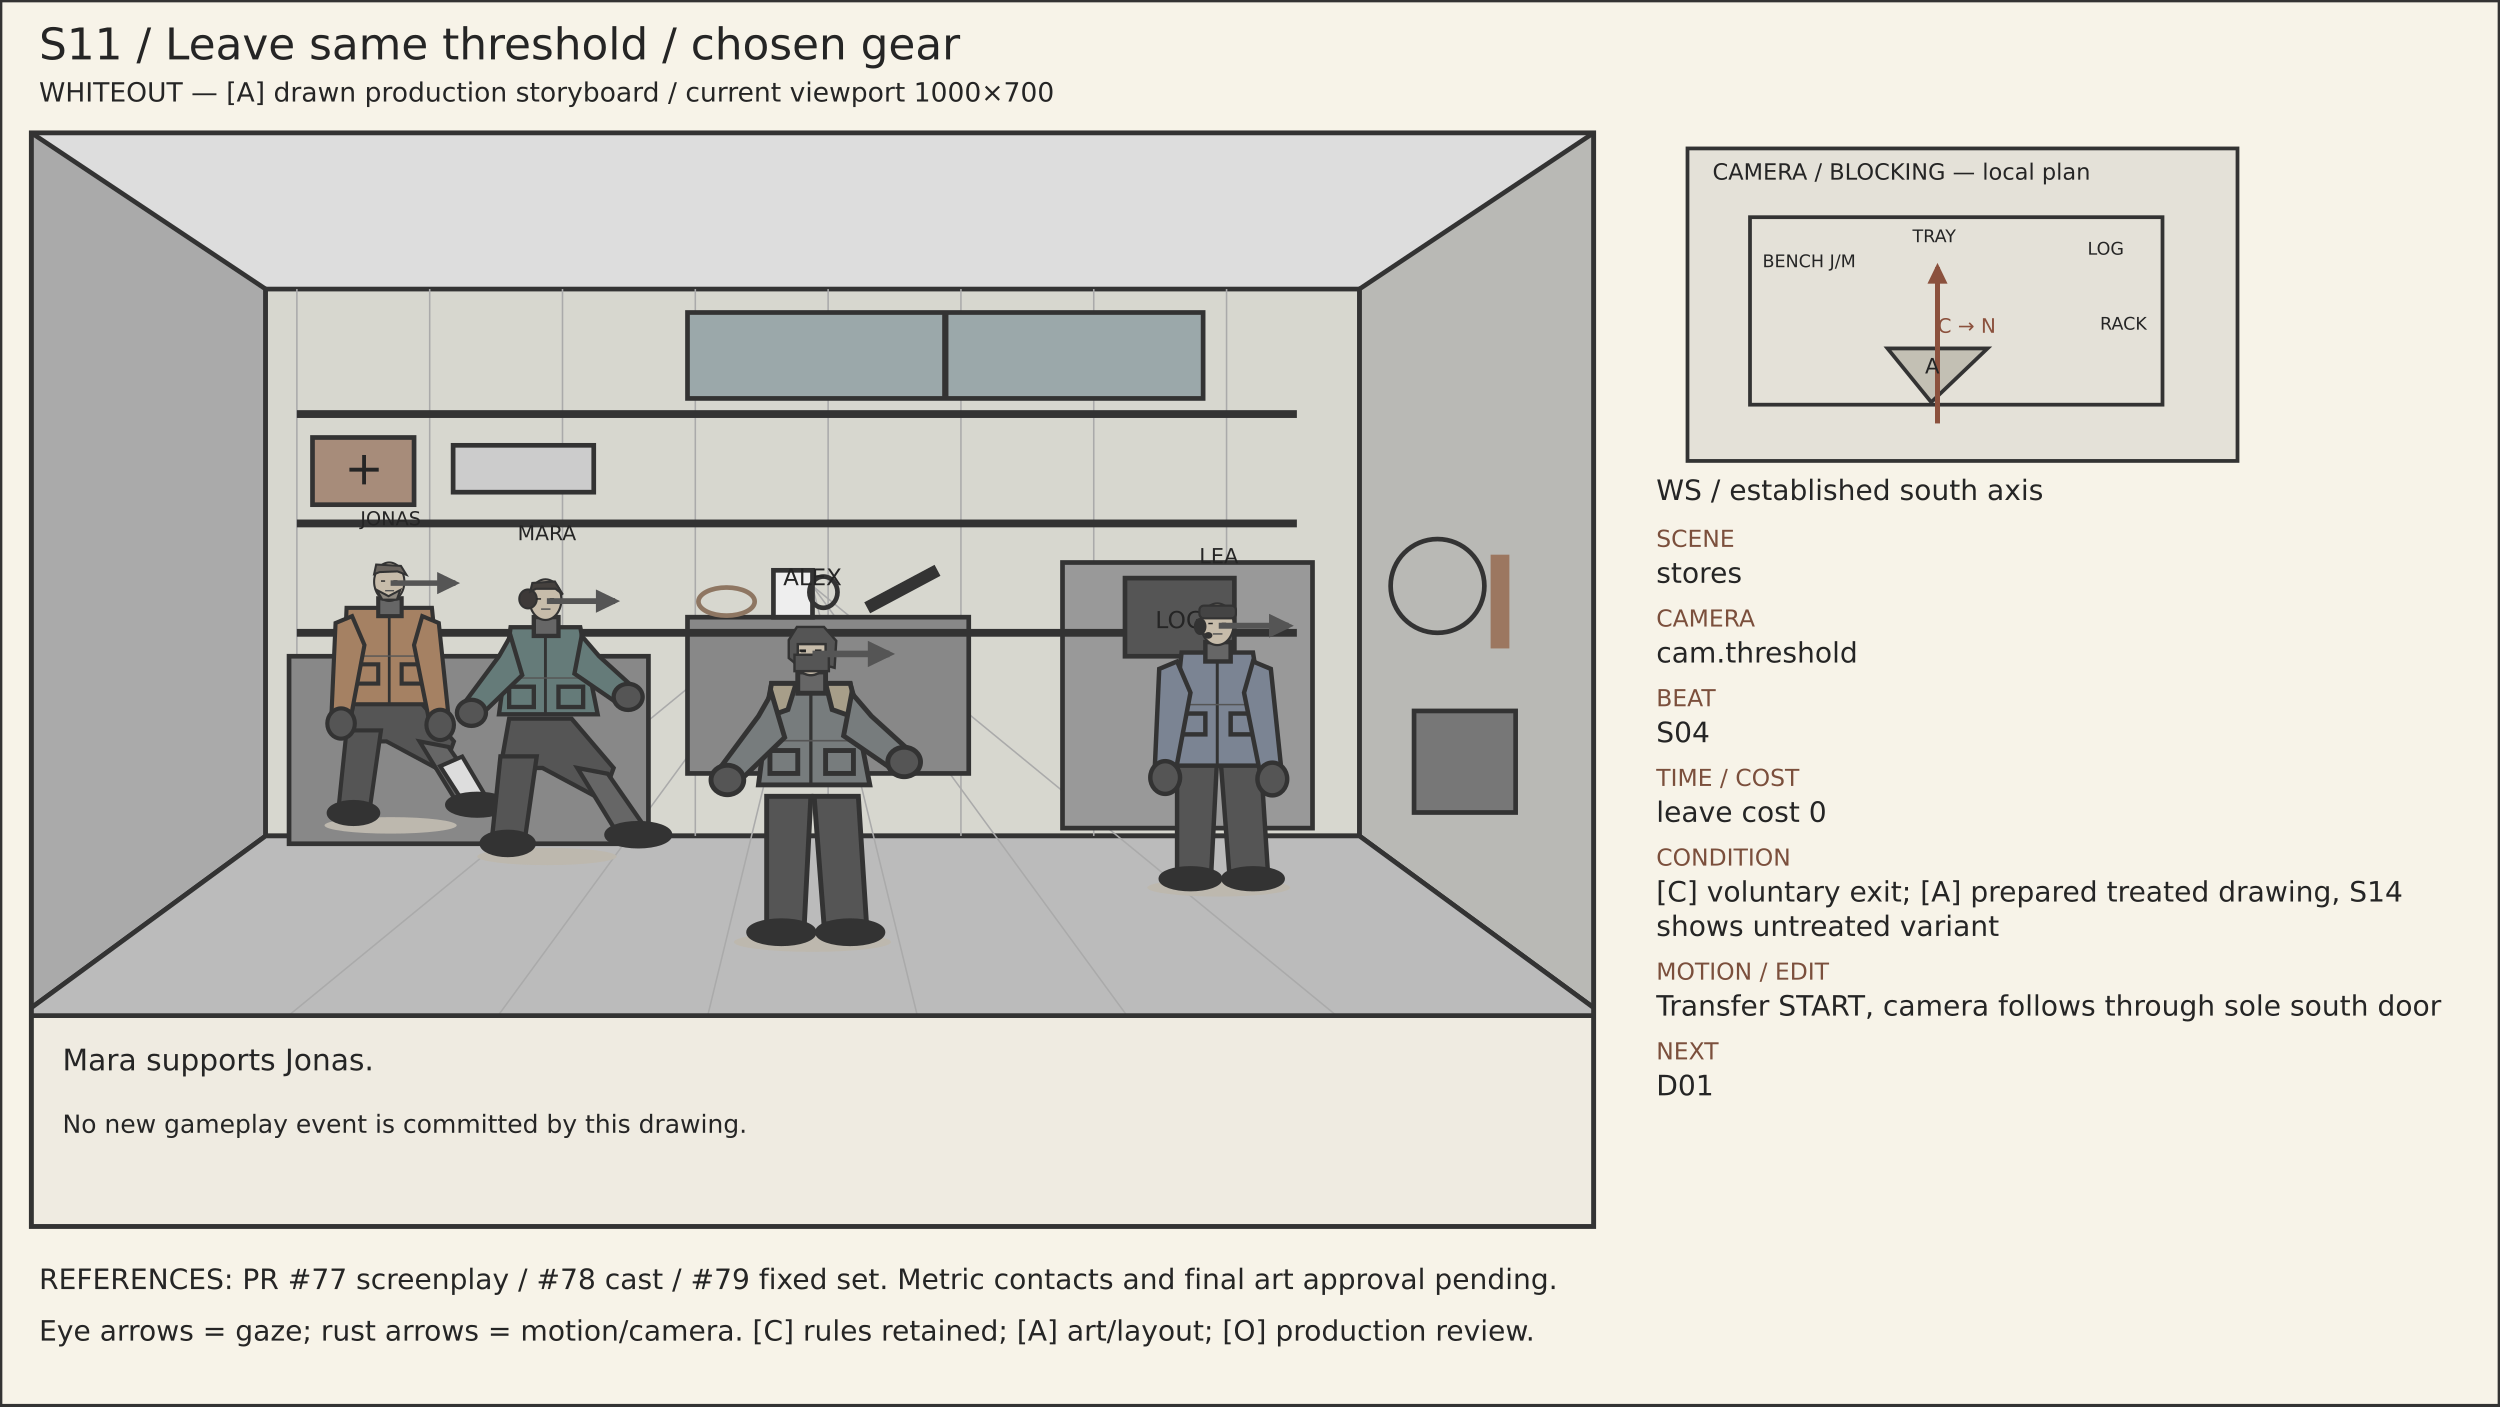
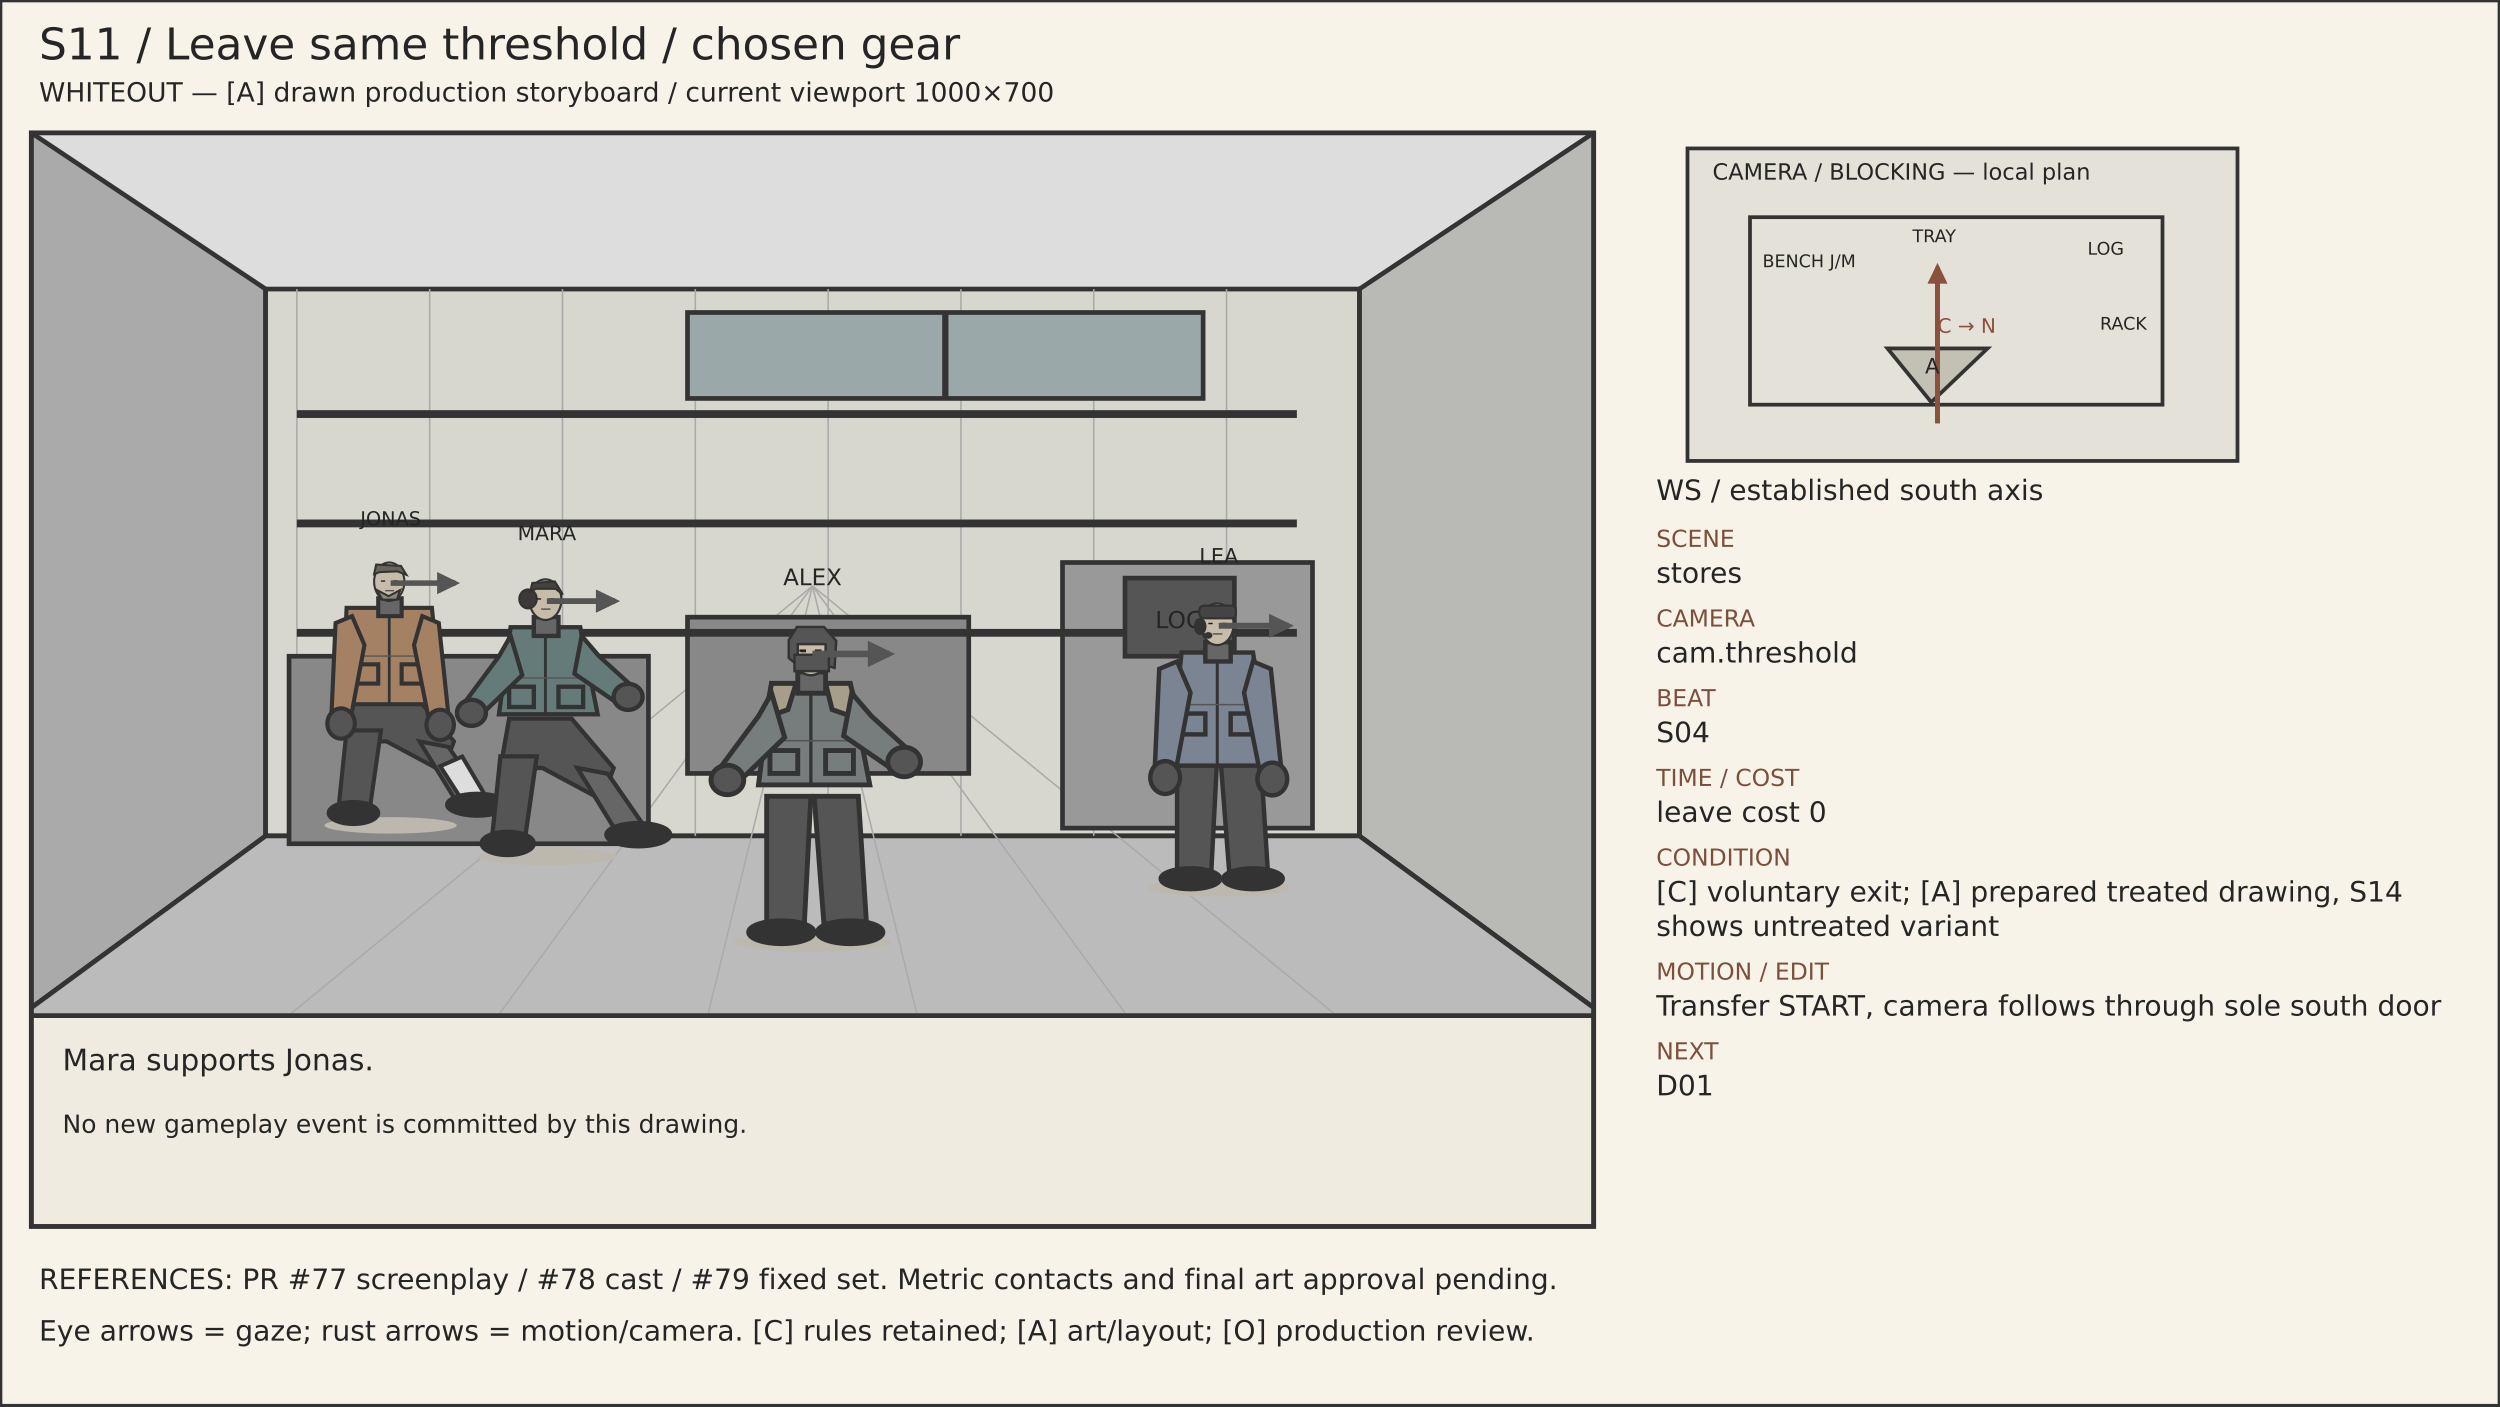
<svg xmlns="http://www.w3.org/2000/svg" width="1600" height="900" viewBox="0 0 1600 900">
  <rect x="0" y="0" width="1600" height="900" rx="0" fill="#f7f3e8" stroke="#333" stroke-width="3" />
  <text x="25" y="38" font-size="28" fill="#252525" text-anchor="start" font-family="DejaVu Sans,sans-serif">S11 / Leave same threshold / chosen gear</text>
  <text x="25" y="65" font-size="17" fill="#252525" text-anchor="start" font-family="DejaVu Sans,sans-serif">WHITEOUT — [A] drawn production storyboard / current viewport 1000×700</text>
  <svg x="20" y="85" width="1000" height="700" viewBox="0 0 1000 700">
    <rect x="0" y="0" width="1000" height="700" rx="0" fill="#ddd" stroke="#333" stroke-width="3" />
    <polygon points="0,0 150,100 150,450 0,560" fill="#aaa" stroke="#333" stroke-width="3" />
    <polygon points="1000,0 850,100 850,450 1000,560" fill="#b9b9b5" stroke="#333" stroke-width="3" />
    <rect x="150" y="100" width="700" height="350" rx="0" fill="#d7d7cf" stroke="#333" stroke-width="3" />
    <polygon points="0,700 0,560 150,450 850,450 1000,560 1000,700" fill="#bbb" stroke="#333" stroke-width="3" />
    <path d="M170,100 L170,450" fill="none" stroke="#aaa" stroke-width="1" />
    <path d="M255,100 L255,450" fill="none" stroke="#aaa" stroke-width="1" />
    <path d="M340,100 L340,450" fill="none" stroke="#aaa" stroke-width="1" />
    <path d="M425,100 L425,450" fill="none" stroke="#aaa" stroke-width="1" />
    <path d="M510,100 L510,450" fill="none" stroke="#aaa" stroke-width="1" />
    <path d="M595,100 L595,450" fill="none" stroke="#aaa" stroke-width="1" />
    <path d="M680,100 L680,450" fill="none" stroke="#aaa" stroke-width="1" />
    <path d="M765,100 L765,450" fill="none" stroke="#aaa" stroke-width="1" />
    <path d="M500,290 L0,700" fill="none" stroke="#aaa" stroke-width="1" />
    <path d="M500,290 L200,700" fill="none" stroke="#aaa" stroke-width="1" />
    <path d="M500,290 L400,700" fill="none" stroke="#aaa" stroke-width="1" />
    <path d="M500,290 L600,700" fill="none" stroke="#aaa" stroke-width="1" />
    <path d="M500,290 L800,700" fill="none" stroke="#aaa" stroke-width="1" />
    <path d="M500,290 L1000,700" fill="none" stroke="#aaa" stroke-width="1" />
    <rect x="420" y="115" width="330" height="55" rx="0" fill="#9ba8aa" stroke="#333" stroke-width="3" />
    <path d="M585,115 L585,170" fill="none" stroke="#333" stroke-width="4" />
    <rect x="165" y="335" width="230" height="120" rx="0" fill="#888" stroke="#333" stroke-width="3" />
    <rect x="420" y="310" width="180" height="100" rx="0" fill="#888" stroke="#333" stroke-width="3" />
    <rect x="660" y="275" width="160" height="170" rx="0" fill="#999" stroke="#333" stroke-width="3" />
    <path d="M170,180 L810,180" fill="none" stroke="#333" stroke-width="5" />
    <path d="M170,250 L810,250" fill="none" stroke="#333" stroke-width="5" />
    <path d="M170,320 L810,320" fill="none" stroke="#333" stroke-width="5" />
-     <rect x="180" y="195" width="65" height="43" rx="0" fill="#a78c7a" stroke="#333" stroke-width="3" />
-     <text x="213" y="225" font-size="30" fill="#252525" text-anchor="middle" font-family="DejaVu Sans,sans-serif">+</text>
-     <rect x="270" y="200" width="90" height="30" rx="0" fill="#ccc" stroke="#333" stroke-width="3" />
-     <rect x="475" y="280" width="25" height="30" rx="0" fill="#eee" stroke="#333" stroke-width="3" />
-     <ellipse cx="507" cy="294" rx="9" ry="10" fill="none" stroke="#333" stroke-width="3" />
-     <ellipse cx="445" cy="300" rx="18" ry="9" fill="none" stroke="#8e7662" stroke-width="3" />
-     <path d="M535,304 L580,280" fill="none" stroke="#333" stroke-width="8" />
-     <ellipse cx="900" cy="290" rx="30" ry="30" fill="none" stroke="#333" stroke-width="3" />
-     <path d="M940,270 L940,330" fill="none" stroke="#9c7760" stroke-width="12" />
-     <rect x="885" y="370" width="65" height="65" rx="0" fill="#777" stroke="#333" stroke-width="3" />
    <rect x="700" y="285" width="70" height="50" rx="0" fill="#555" stroke="#333" stroke-width="3" />
    <text x="735" y="317" font-size="15" fill="#252525" text-anchor="middle" font-family="DejaVu Sans,sans-serif">LOG</text>
    <g transform="translate(185.9524,260.0) scale(0.8809524)">
      <ellipse cx="50" cy="208" rx="48" ry="6" fill="#bdb8ae" stroke="none" stroke-width="3" />
      <polygon points="24,113 67,113 96,147 88,169 47,147 18,147" fill="#555" stroke="#333" stroke-width="3" />
      <polygon points="18,139 43,139 35,195 12,197" fill="#555" stroke="#333" stroke-width="3" />
      <polygon points="71,147 92,151 117,187 101,196" fill="#666" stroke="#333" stroke-width="3" />
      <polygon points="86,165 102,158 118,185 104,193" fill="#ddd" stroke="#333" stroke-width="3" />
      <ellipse cx="23" cy="199" rx="18" ry="8" fill="#333" stroke="#333" stroke-width="3" />
      <ellipse cx="113" cy="193" rx="22" ry="8" fill="#333" stroke="#333" stroke-width="3" />
      <polygon points="18,50 80,50 87,120 15,120" fill="#a58163" stroke="#333" stroke-width="3" />
      <path d="M49,55 L49,120" fill="none" stroke="#333" stroke-width="2" />
      <path d="M20,85 L80,85" fill="none" stroke="#555" stroke-width="1" />
      <rect x="24" y="91" width="17" height="14" rx="0" fill="#a58163" stroke="#333" stroke-width="3" />
      <rect x="58" y="91" width="17" height="14" rx="0" fill="#a58163" stroke="#333" stroke-width="3" />
      <polygon points="22,56 10,61 7,128 21,130 31,77" fill="#a58163" stroke="#333" stroke-width="3" />
      <polygon points="73,56 85,61 92,128 78,132 67,77" fill="#a58163" stroke="#333" stroke-width="3" />
      <ellipse cx="14" cy="134" rx="10" ry="11" fill="#555" stroke="#333" stroke-width="3" />
      <ellipse cx="86" cy="135" rx="10" ry="11" fill="#555" stroke="#333" stroke-width="3" />
      <rect x="41" y="43" width="17" height="13" rx="0" fill="#666" stroke="#333" stroke-width="3" />
      <g transform="translate(24.5,15.5) scale(.5)">
        <ellipse cx="49" cy="31" rx="22" ry="28" fill="#c7bcaa" stroke="#333" stroke-width="3" />
        <polygon points="27,20 30,6 66,8 74,21 61,16 35,17" fill="#69635d" stroke="#333" stroke-width="3" />
        <polygon points="31,43 48,52 65,43 60,57 39,57" fill="#8d877e" stroke="#333" stroke-width="3" />
        <path d="M37,30 L43,30" fill="none" stroke="#222" stroke-width="2" />
        <path d="M55,30 L61,30" fill="none" stroke="#222" stroke-width="2" />
        <path d="M43,44 L56,44" fill="none" stroke="#555" stroke-width="2" />
      </g>
      <text x="50" y="-10" font-size="14" fill="#252525" text-anchor="middle" font-family="DejaVu Sans,sans-serif">JONAS</text>
      <path d="M50,32 L97,32" fill="none" stroke="#555" stroke-width="4" />
      <polygon points="97,32 85.294,37.655 85.294,26.345" fill="#555" stroke="#555" stroke-width="3" />
    </g>
    <g transform="translate(283.5714,270.0) scale(0.9285714)">
      <ellipse cx="50" cy="208" rx="48" ry="6" fill="#bdb8ae" stroke="none" stroke-width="3" />
      <polygon points="24,113 67,113 96,147 88,169 47,147 18,147" fill="#555" stroke="#333" stroke-width="3" />
      <polygon points="18,139 43,139 35,195 12,197" fill="#555" stroke="#333" stroke-width="3" />
      <polygon points="71,147 92,151 117,187 101,196" fill="#666" stroke="#333" stroke-width="3" />
      <ellipse cx="23" cy="199" rx="18" ry="8" fill="#333" stroke="#333" stroke-width="3" />
      <ellipse cx="113" cy="193" rx="22" ry="8" fill="#333" stroke="#333" stroke-width="3" />
      <polygon points="25,50 73,50 85,110 17,110" fill="#657b79" stroke="#333" stroke-width="3" />
      <path d="M49,55 L49,110" fill="none" stroke="#333" stroke-width="2" />
      <path d="M20,85 L80,85" fill="none" stroke="#555" stroke-width="1" />
      <rect x="24" y="91" width="17" height="14" rx="0" fill="#657b79" stroke="#333" stroke-width="3" />
      <rect x="58" y="91" width="17" height="14" rx="0" fill="#657b79" stroke="#333" stroke-width="3" />
      <polygon points="25,56 17,70 -9,105 3,112 33,83" fill="#657b79" stroke="#333" stroke-width="3" />
      <polygon points="74,56 86,70 108,90 101,104 69,82" fill="#657b79" stroke="#333" stroke-width="3" />
      <ellipse cx="-2" cy="109" rx="10" ry="9" fill="#555" stroke="#333" stroke-width="3" />
      <ellipse cx="106" cy="98" rx="10" ry="9" fill="#555" stroke="#333" stroke-width="3" />
      <rect x="41" y="43" width="17" height="13" rx="0" fill="#666" stroke="#333" stroke-width="3" />
      <g transform="translate(24.5,15.5) scale(.5)">
        <ellipse cx="49" cy="31" rx="22" ry="28" fill="#c7bcaa" stroke="#333" stroke-width="3" />
        <ellipse cx="25" cy="30" rx="12" ry="13" fill="#3d3938" stroke="#333" stroke-width="3" />
        <polygon points="28,20 31,8 62,6 73,24 63,16 36,16" fill="#45413e" stroke="#333" stroke-width="3" />
        <path d="M37,30 L43,30" fill="none" stroke="#222" stroke-width="2" />
        <path d="M55,30 L61,30" fill="none" stroke="#222" stroke-width="2" />
        <path d="M43,44 L56,44" fill="none" stroke="#555" stroke-width="2" />
      </g>
      <text x="50" y="-10" font-size="14" fill="#252525" text-anchor="middle" font-family="DejaVu Sans,sans-serif">MARA</text>
      <path d="M50,32 L97,32" fill="none" stroke="#555" stroke-width="4" />
      <polygon points="97,32 85.294,37.655 85.294,26.345" fill="#555" stroke="#555" stroke-width="3" />
    </g>
    <g transform="translate(447.619,300.0) scale(1.047619)">
      <ellipse cx="50" cy="208" rx="48" ry="6" fill="#bdb8ae" stroke="none" stroke-width="3" />
      <polygon points="22,119 49,119 45,197 22,197" fill="#555" stroke="#333" stroke-width="3" />
      <polygon points="51,119 78,119 83,197 57,197" fill="#555" stroke="#333" stroke-width="3" />
      <ellipse cx="31" cy="202" rx="20" ry="7" fill="#333" stroke="#333" stroke-width="3" />
      <ellipse cx="73" cy="202" rx="20" ry="7" fill="#333" stroke="#333" stroke-width="3" />
      <polygon points="25,50 73,50 85,112 17,112" fill="#777c7d" stroke="#333" stroke-width="3" />
      <polygon points="25,50 40,50 35,66 21,71" fill="#a79e89" stroke="#333" stroke-width="3" />
      <polygon points="58,50 73,50 79,72 62,66" fill="#a79e89" stroke="#333" stroke-width="3" />
      <path d="M49,55 L49,112" fill="none" stroke="#333" stroke-width="2" />
      <path d="M20,85 L80,85" fill="none" stroke="#555" stroke-width="1" />
      <rect x="24" y="91" width="17" height="14" rx="0" fill="#777c7d" stroke="#333" stroke-width="3" />
      <rect x="58" y="91" width="17" height="14" rx="0" fill="#777c7d" stroke="#333" stroke-width="3" />
      <polygon points="25,56 17,70 -9,105 3,112 33,83" fill="#777c7d" stroke="#333" stroke-width="3" />
      <polygon points="74,56 86,70 108,90 101,104 69,82" fill="#777c7d" stroke="#333" stroke-width="3" />
      <ellipse cx="-2" cy="109" rx="10" ry="9" fill="#555" stroke="#333" stroke-width="3" />
      <ellipse cx="106" cy="98" rx="10" ry="9" fill="#555" stroke="#333" stroke-width="3" />
      <rect x="41" y="43" width="17" height="13" rx="0" fill="#666" stroke="#333" stroke-width="3" />
      <g transform="translate(24.5,15.5) scale(.5)">
        <ellipse cx="49" cy="31" rx="22" ry="28" fill="#c7bcaa" stroke="#333" stroke-width="3" />
        <polygon points="22,38 22,16 32,0 65,0 80,17 78,50 67,47 67,21 33,21 33,47" fill="#555" stroke="#333" stroke-width="3" />
        <rect x="29" y="34" width="42" height="20" rx="0" fill="#555" stroke="#333" stroke-width="3" />
        <path d="M35,29 L43,29" fill="none" stroke="#222" stroke-width="3" />
        <path d="M54,29 L62,29" fill="none" stroke="#222" stroke-width="3" />
        <path d="M37,30 L43,30" fill="none" stroke="#222" stroke-width="2" />
        <path d="M55,30 L61,30" fill="none" stroke="#222" stroke-width="2" />
        <path d="M43,44 L56,44" fill="none" stroke="#555" stroke-width="2" />
      </g>
      <text x="50" y="-10" font-size="14" fill="#252525" text-anchor="middle" font-family="DejaVu Sans,sans-serif">ALEX</text>
      <path d="M50,32 L97,32" fill="none" stroke="#555" stroke-width="4" />
      <polygon points="97,32 85.294,37.655 85.294,26.345" fill="#555" stroke="#555" stroke-width="3" />
    </g>
    <g transform="translate(712.381,285.0) scale(0.952381)">
      <ellipse cx="50" cy="208" rx="48" ry="6" fill="#bdb8ae" stroke="none" stroke-width="3" />
      <polygon points="22,119 49,119 45,197 22,197" fill="#555" stroke="#333" stroke-width="3" />
      <polygon points="51,119 78,119 83,197 57,197" fill="#555" stroke="#333" stroke-width="3" />
      <ellipse cx="31" cy="202" rx="20" ry="7" fill="#333" stroke="#333" stroke-width="3" />
      <ellipse cx="73" cy="202" rx="20" ry="7" fill="#333" stroke="#333" stroke-width="3" />
      <polygon points="25,50 73,50 85,126 17,126" fill="#7b8493" stroke="#333" stroke-width="3" />
      <path d="M49,55 L49,126" fill="none" stroke="#333" stroke-width="2" />
      <path d="M20,85 L80,85" fill="none" stroke="#555" stroke-width="1" />
      <rect x="24" y="91" width="17" height="14" rx="0" fill="#7b8493" stroke="#333" stroke-width="3" />
      <rect x="58" y="91" width="17" height="14" rx="0" fill="#7b8493" stroke="#333" stroke-width="3" />
      <polygon points="22,56 10,61 7,128 21,130 31,77" fill="#7b8493" stroke="#333" stroke-width="3" />
      <polygon points="73,56 85,61 92,128 78,132 67,77" fill="#7b8493" stroke="#333" stroke-width="3" />
      <ellipse cx="14" cy="134" rx="10" ry="11" fill="#555" stroke="#333" stroke-width="3" />
      <ellipse cx="86" cy="135" rx="10" ry="11" fill="#555" stroke="#333" stroke-width="3" />
      <rect x="41" y="43" width="17" height="13" rx="0" fill="#666" stroke="#333" stroke-width="3" />
      <g transform="translate(24.5,15.5) scale(.5)">
        <ellipse cx="49" cy="31" rx="22" ry="28" fill="#c7bcaa" stroke="#333" stroke-width="3" />
        <rect x="25" y="6" width="49" height="17" rx="6" fill="#444" stroke="#333" stroke-width="3" />
        <ellipse cx="26" cy="34" rx="7" ry="10" fill="#333" stroke="#333" stroke-width="3" />
        <path d="M21,41 L36,46" fill="none" stroke="#333" stroke-width="3" />
        <ellipse cx="37" cy="46" rx="4" ry="3" fill="#333" stroke="#333" stroke-width="3" />
        <path d="M37,30 L43,30" fill="none" stroke="#222" stroke-width="2" />
        <path d="M55,30 L61,30" fill="none" stroke="#222" stroke-width="2" />
        <path d="M43,44 L56,44" fill="none" stroke="#555" stroke-width="2" />
      </g>
      <text x="50" y="-10" font-size="14" fill="#252525" text-anchor="middle" font-family="DejaVu Sans,sans-serif">LEA</text>
      <path d="M50,32 L97,32" fill="none" stroke="#555" stroke-width="4" />
      <polygon points="97,32 85.294,37.655 85.294,26.345" fill="#555" stroke="#555" stroke-width="3" />
    </g>
    <rect x="0" y="565" width="1000" height="135" rx="0" fill="#efebe1" stroke="#333" stroke-width="3" />
    <text x="20" y="600" font-size="19" fill="#252525" text-anchor="start" font-family="DejaVu Sans,sans-serif">Mara supports Jonas.</text>
    <text x="20" y="640" font-size="16" fill="#252525" text-anchor="start" font-family="DejaVu Sans,sans-serif">No new gameplay event is committed by this drawing.</text>
  </svg>
  <rect x="20" y="85" width="1000" height="700" rx="0" fill="none" stroke="#333" stroke-width="3" />
  <g transform="translate(216,19) scale(.8)">
    <rect x="1080" y="95" width="440" height="250" rx="0" fill="#e4e1d8" stroke="#333" stroke-width="3" />
    <text x="1100" y="120" font-size="18" fill="#252525" text-anchor="start" font-family="DejaVu Sans,sans-serif">CAMERA / BLOCKING — local plan</text>
    <rect x="1130" y="150" width="330" height="150" rx="0" fill="none" stroke="#333" stroke-width="3" />
    <polygon points="1275,298 1240,255 1320,255" fill="#c3c0b4" stroke="#333" stroke-width="3" />
    <path d="M1280,315 L1280,190" fill="none" stroke="#8b513d" stroke-width="4" />
    <polygon points="1280,190 1285.655,201.706 1274.345,201.706" fill="#8b513d" stroke="#8b513d" stroke-width="3" />
    <text x="1280.0" y="242.5" font-size="16" fill="#8b513d" text-anchor="start" font-family="DejaVu Sans,sans-serif">C → N</text>
    <text x="1140" y="190" font-size="14" fill="#252525" text-anchor="start" font-family="DejaVu Sans,sans-serif">BENCH J/M</text>
    <text x="1260" y="170" font-size="14" fill="#252525" text-anchor="start" font-family="DejaVu Sans,sans-serif">TRAY</text>
    <text x="1400" y="180" font-size="14" fill="#252525" text-anchor="start" font-family="DejaVu Sans,sans-serif">LOG</text>
    <text x="1410" y="240" font-size="14" fill="#252525" text-anchor="start" font-family="DejaVu Sans,sans-serif">RACK</text>
    <text x="1270" y="275" font-size="17" fill="#252525" text-anchor="start" font-family="DejaVu Sans,sans-serif">A</text>
  </g>
  <text x="1060" y="320" font-size="18" fill="#252525" text-anchor="start" font-family="DejaVu Sans,sans-serif">WS / established south axis</text>
  <text x="1060" y="350" font-size="15" fill="#7b4f3c" text-anchor="start" font-family="DejaVu Sans,sans-serif">SCENE</text>
  <text x="1060" y="373" font-size="18" fill="#252525" text-anchor="start" font-family="DejaVu Sans,sans-serif">stores</text>
  <text x="1060" y="401" font-size="15" fill="#7b4f3c" text-anchor="start" font-family="DejaVu Sans,sans-serif">CAMERA</text>
  <text x="1060" y="424" font-size="18" fill="#252525" text-anchor="start" font-family="DejaVu Sans,sans-serif">cam.threshold</text>
  <text x="1060" y="452" font-size="15" fill="#7b4f3c" text-anchor="start" font-family="DejaVu Sans,sans-serif">BEAT</text>
  <text x="1060" y="475" font-size="18" fill="#252525" text-anchor="start" font-family="DejaVu Sans,sans-serif">S04</text>
  <text x="1060" y="503" font-size="15" fill="#7b4f3c" text-anchor="start" font-family="DejaVu Sans,sans-serif">TIME / COST</text>
  <text x="1060" y="526" font-size="18" fill="#252525" text-anchor="start" font-family="DejaVu Sans,sans-serif">leave cost 0</text>
  <text x="1060" y="554" font-size="15" fill="#7b4f3c" text-anchor="start" font-family="DejaVu Sans,sans-serif">CONDITION</text>
  <text x="1060" y="577" font-size="18" fill="#252525" text-anchor="start" font-family="DejaVu Sans,sans-serif">[C] voluntary exit; [A] prepared treated drawing, S14</text>
  <text x="1060" y="599" font-size="18" fill="#252525" text-anchor="start" font-family="DejaVu Sans,sans-serif">shows untreated variant</text>
  <text x="1060" y="627" font-size="15" fill="#7b4f3c" text-anchor="start" font-family="DejaVu Sans,sans-serif">MOTION / EDIT</text>
  <text x="1060" y="650" font-size="18" fill="#252525" text-anchor="start" font-family="DejaVu Sans,sans-serif">Transfer START, camera follows through sole south door</text>
  <text x="1060" y="678" font-size="15" fill="#7b4f3c" text-anchor="start" font-family="DejaVu Sans,sans-serif">NEXT</text>
  <text x="1060" y="701" font-size="18" fill="#252525" text-anchor="start" font-family="DejaVu Sans,sans-serif">D01</text>
  <text x="25" y="825" font-size="18" fill="#252525" text-anchor="start" font-family="DejaVu Sans,sans-serif">REFERENCES: PR #77 screenplay / #78 cast / #79 fixed set. Metric contacts and final art approval pending.</text>
  <text x="25" y="858" font-size="18" fill="#252525" text-anchor="start" font-family="DejaVu Sans,sans-serif">Eye arrows = gaze; rust arrows = motion/camera. [C] rules retained; [A] art/layout; [O] production review.</text>
</svg>
